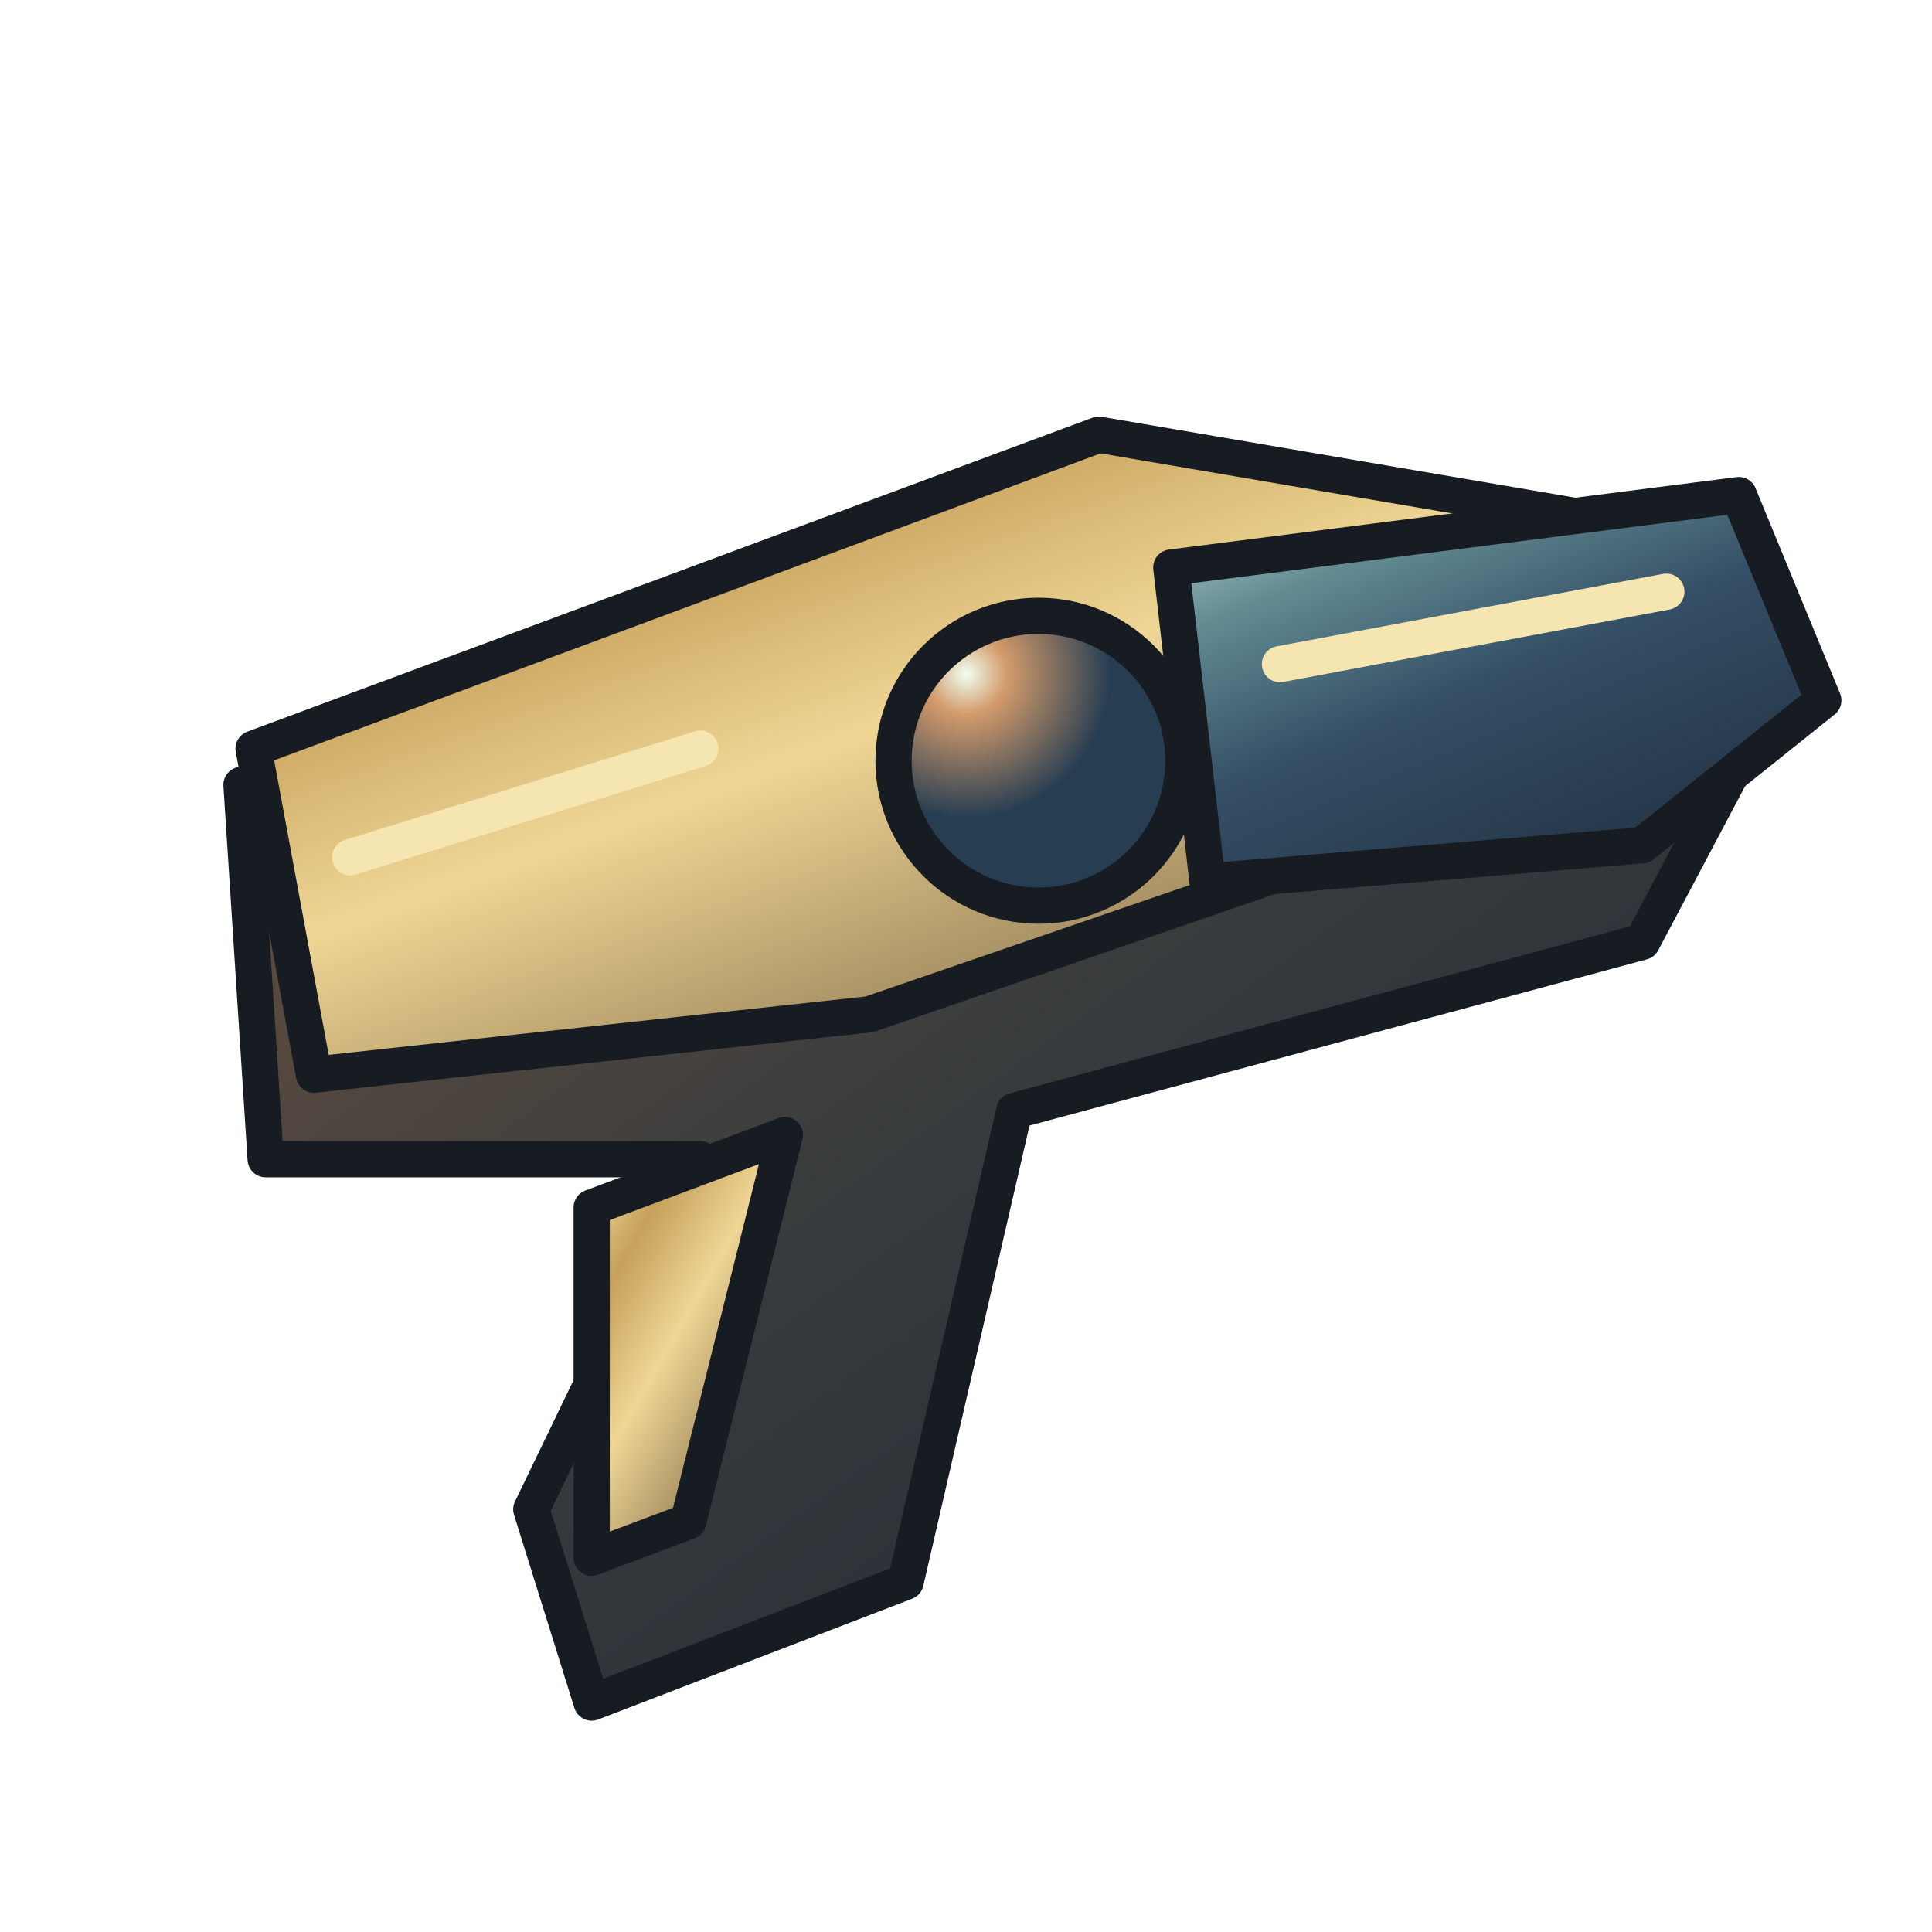
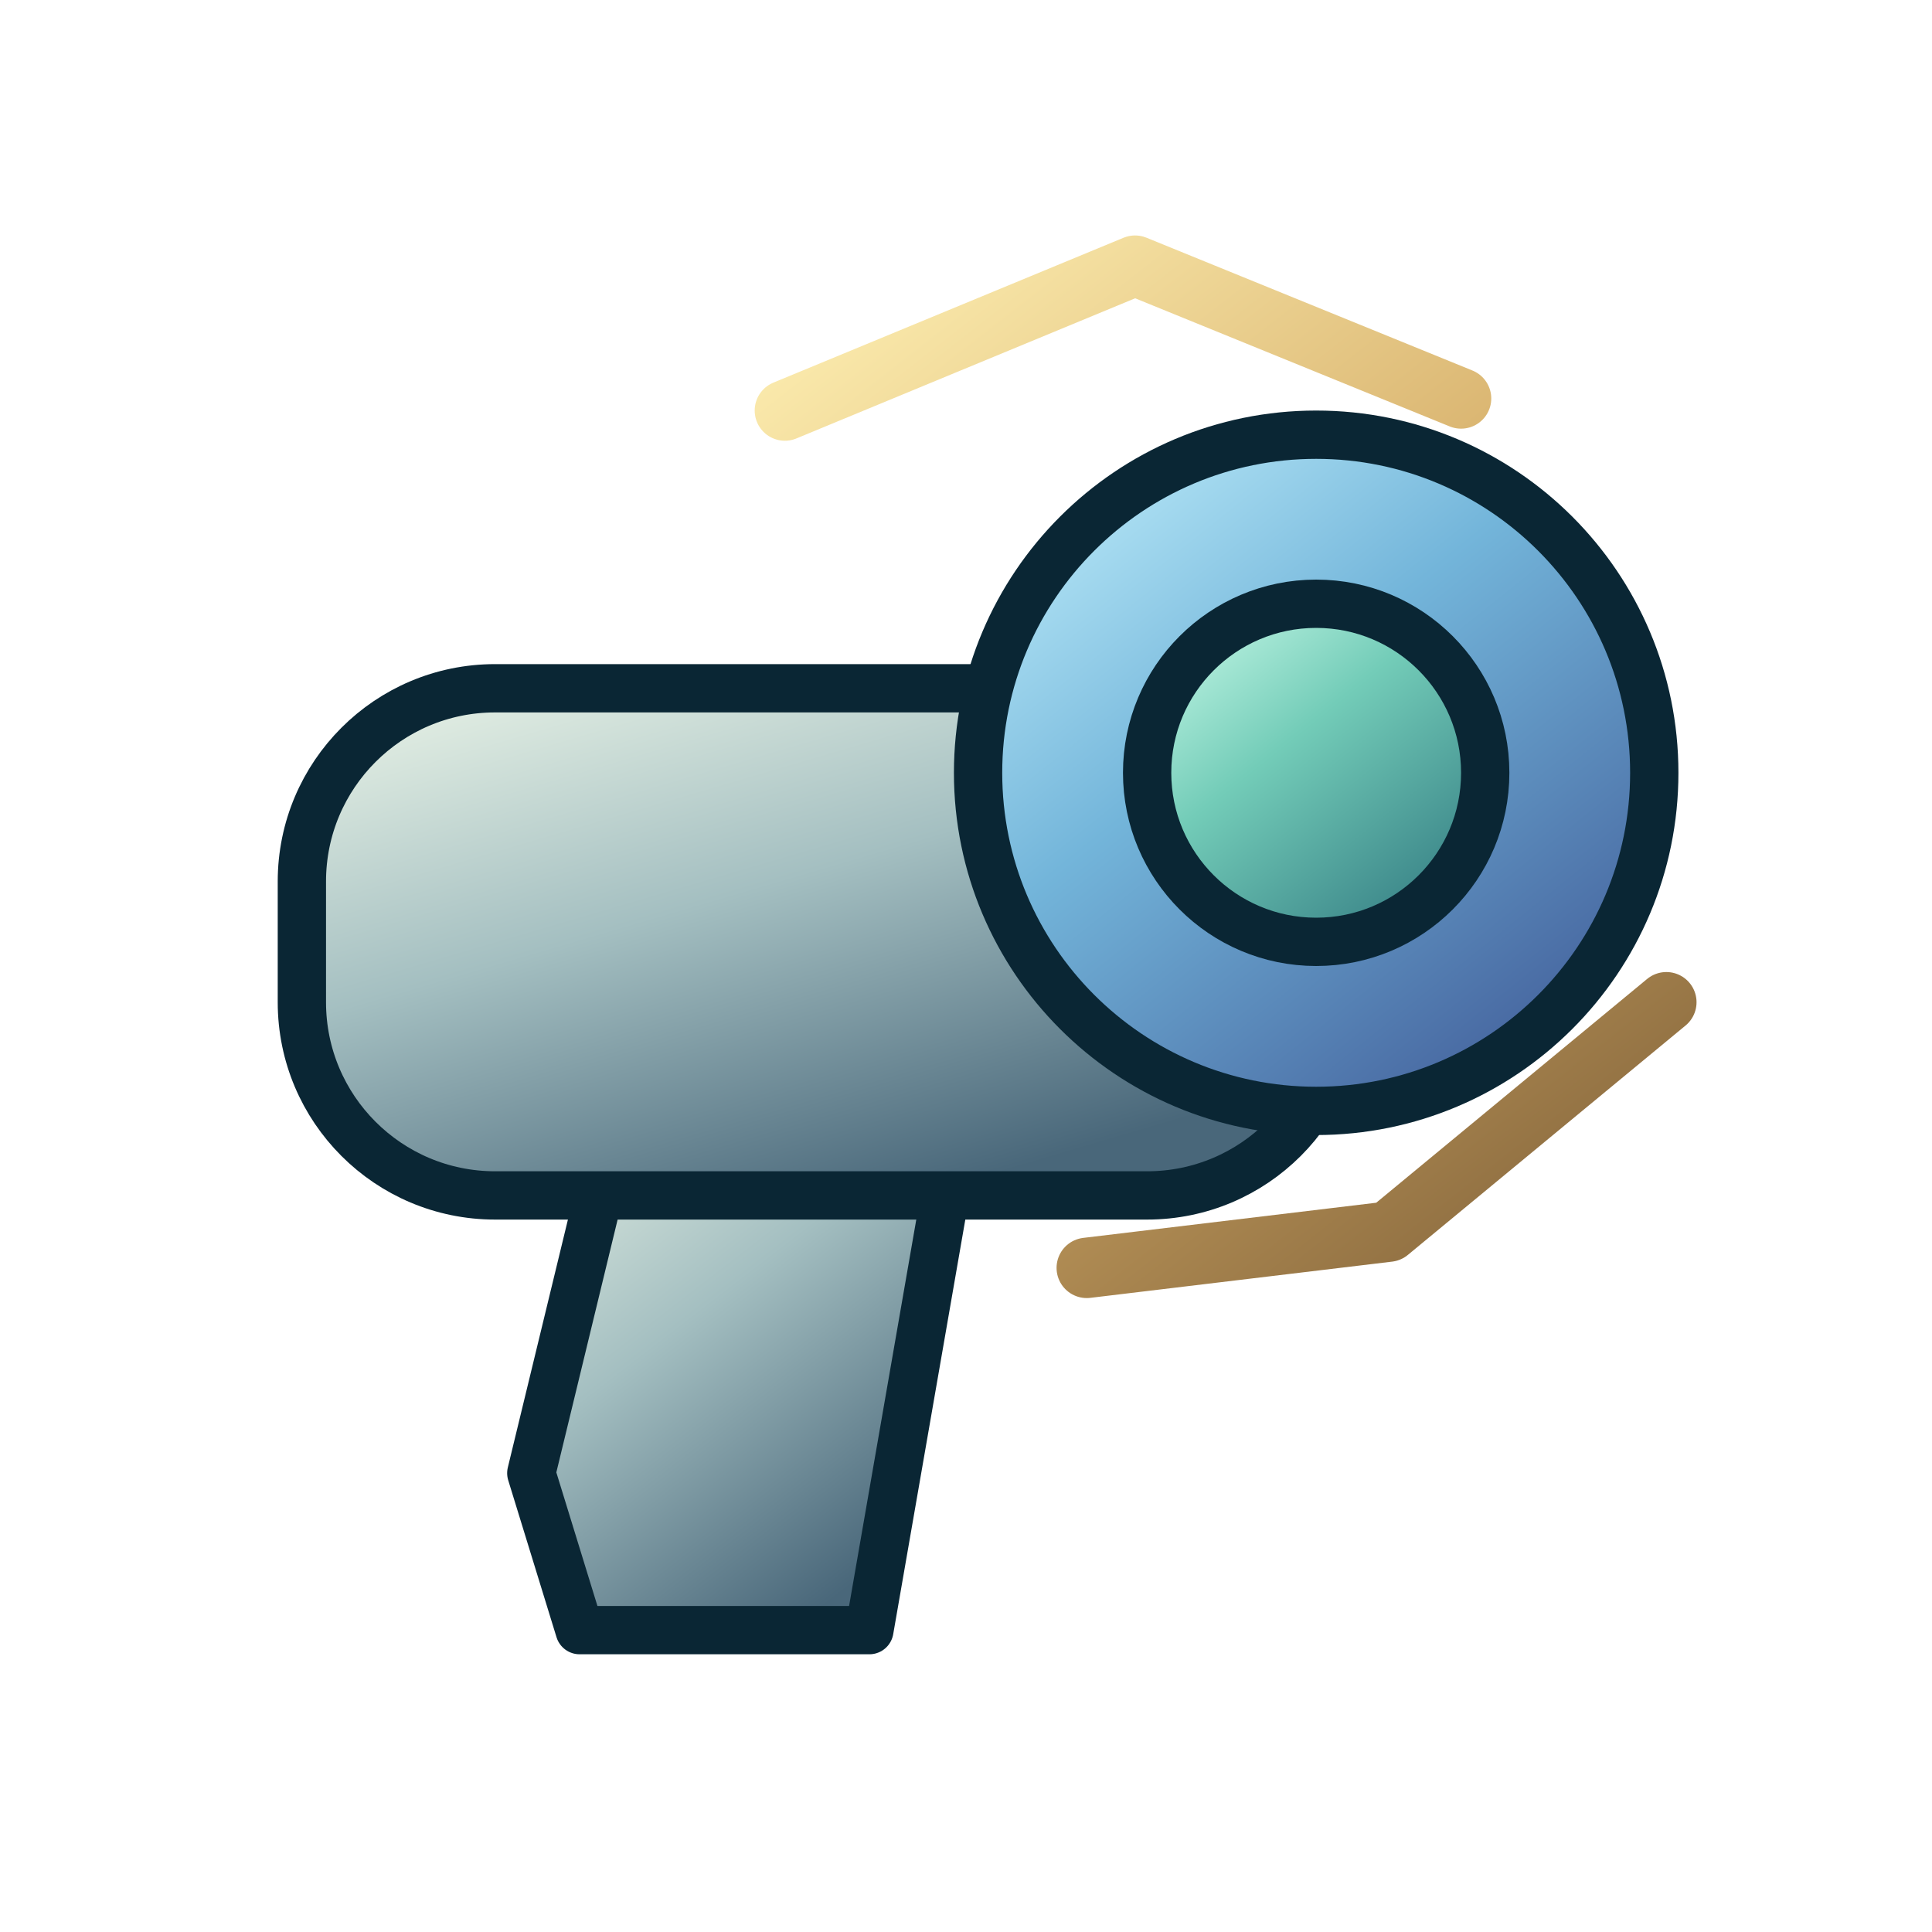
- <svg xmlns="http://www.w3.org/2000/svg" viewBox="0 0 160 160">
+ <svg xmlns="http://www.w3.org/2000/svg" viewBox="0 0 160 160" role="img">
  <defs>
-     <linearGradient id="metal" x2=".8" y2="1">
-       <stop stop-color="#fff0bb" />
-       <stop offset=".26" stop-color="#c6a15b" />
-       <stop offset=".5" stop-color="#efd695" />
-       <stop offset="1" stop-color="#685337" />
+     <linearGradient id="steel" x2=".6" y2="1">
+       <stop stop-color="#edf6e9" />
+       <stop offset=".48" stop-color="#a4bfc1" />
+       <stop offset="1" stop-color="#49677a" />
    </linearGradient>
-     <linearGradient id="leather" x2=".9" y2="1">
-       <stop stop-color="#735541" />
-       <stop offset=".55" stop-color="#343a3d" />
-       <stop offset="1" stop-color="#20262e" />
+     <linearGradient id="mint" x2=".8" y2="1">
+       <stop stop-color="#d2ffee" />
+       <stop offset=".45" stop-color="#73ccb8" />
+       <stop offset="1" stop-color="#347d83" />
    </linearGradient>
-     <linearGradient id="paper" x2=".7" y2="1">
-       <stop stop-color="#f2e4bc" />
-       <stop offset=".5" stop-color="#c6b88f" />
-       <stop offset="1" stop-color="#807960" />
+     <linearGradient id="gold" x2=".7" y2="1">
+       <stop stop-color="#fff1b4" />
+       <stop offset=".55" stop-color="#d5ad68" />
+       <stop offset="1" stop-color="#947344" />
    </linearGradient>
-     <linearGradient id="glass" x2=".7" y2="1">
-       <stop stop-color="#bad3d0" />
-       <stop offset=".25" stop-color="#618b91" />
-       <stop offset=".55" stop-color="#344e65" />
-       <stop offset="1" stop-color="#233344" />
+     <linearGradient id="blue" x2=".8" y2="1">
+       <stop stop-color="#c9f5ff" />
+       <stop offset=".45" stop-color="#73b5da" />
+       <stop offset="1" stop-color="#425e9a" />
    </linearGradient>
-     <radialGradient id="gem" cx=".25" cy=".2">
-       <stop stop-color="#effff2" />
-       <stop offset=".28" stop-color="#d39b6b" />
-       <stop offset="1" stop-color="#263d52" />
-     </radialGradient>
  </defs>
  <g stroke-linejoin="round">
-     <path d="M20 65 89 40 132 47 145 61 136 78 84 92 75 131 49 141 44 125 58 96 22 96Z" fill="url(#leather)" stroke="#171c22" stroke-width="3" stroke-linejoin="round" stroke-linecap="round" />
-     <path d="M21 62 91 36 132 43 136 62 72 84 26 89Z" fill="url(#metal)" stroke="#171c22" stroke-width="3" stroke-linejoin="round" stroke-linecap="round" />
-     <path d="M97 47 144 41 151 58 136 70 100 73Z" fill="url(#glass)" stroke="#171c22" stroke-width="3" stroke-linejoin="round" stroke-linecap="round" />
-     <path d="M49 100 65 94 57 126 49 129Z" fill="url(#metal)" stroke="#171c22" stroke-width="3" stroke-linejoin="round" stroke-linecap="round" />
-     <circle cx="86" cy="63" r="12" fill="url(#gem)" stroke="#171c22" stroke-width="3" />
-     <path d="M29 71 58 62M106 55 138 49" fill="none" stroke="#f5e5b1" stroke-width="3" stroke-linejoin="round" stroke-linecap="round" />
+     <path d="M52 89 80 89 72 135 48 135 44 122Z" fill="url(#steel)" stroke="#0a2634" stroke-width="4" stroke-linecap="round" stroke-linejoin="round" />
+     <rect x="25" y="57" width="86" height="42" rx="16" fill="url(#steel)" stroke="#0a2634" stroke-width="4" />
+     <circle cx="109" cy="64" r="28" fill="url(#blue)" stroke="#0a2634" stroke-width="4" />
+     <circle cx="109" cy="64" r="14" fill="url(#mint)" stroke="#0a2634" stroke-width="4" />
+     <path d="M65 34 94 22 121 33M90 105 115 102 138 83" fill="none" stroke="url(#gold)" stroke-width="5" stroke-linecap="round" stroke-linejoin="round" />
  </g>
</svg>
